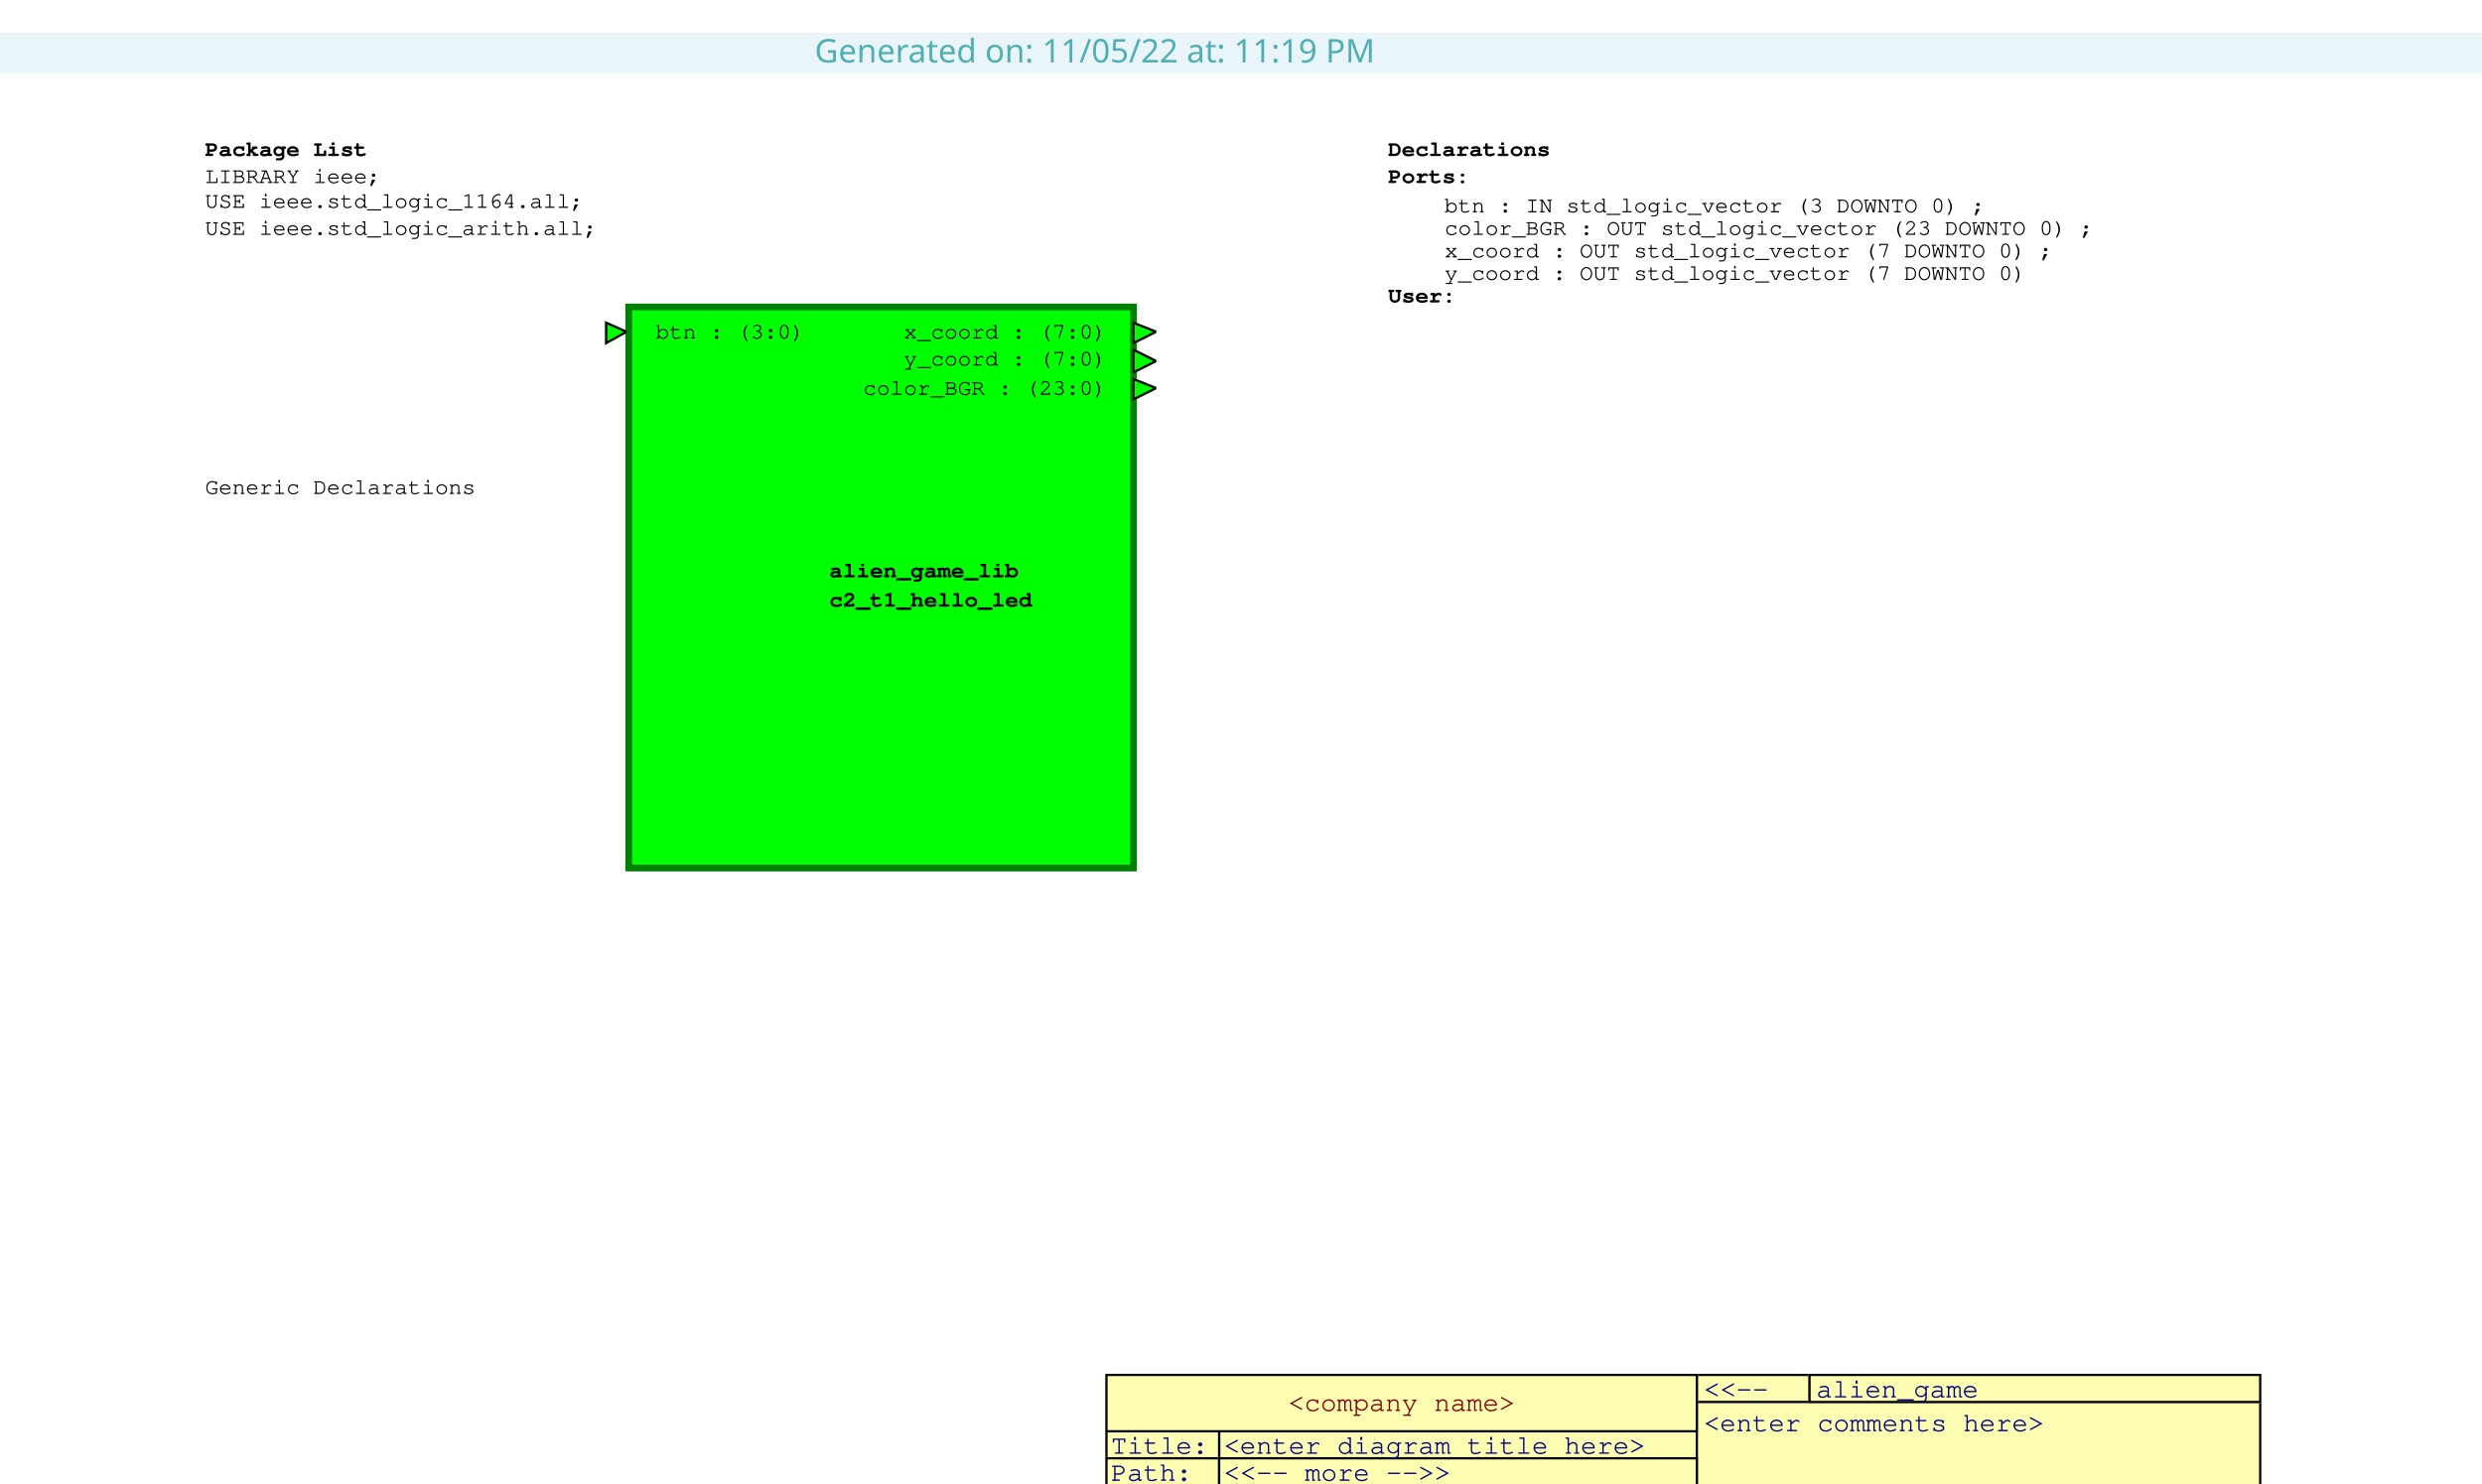
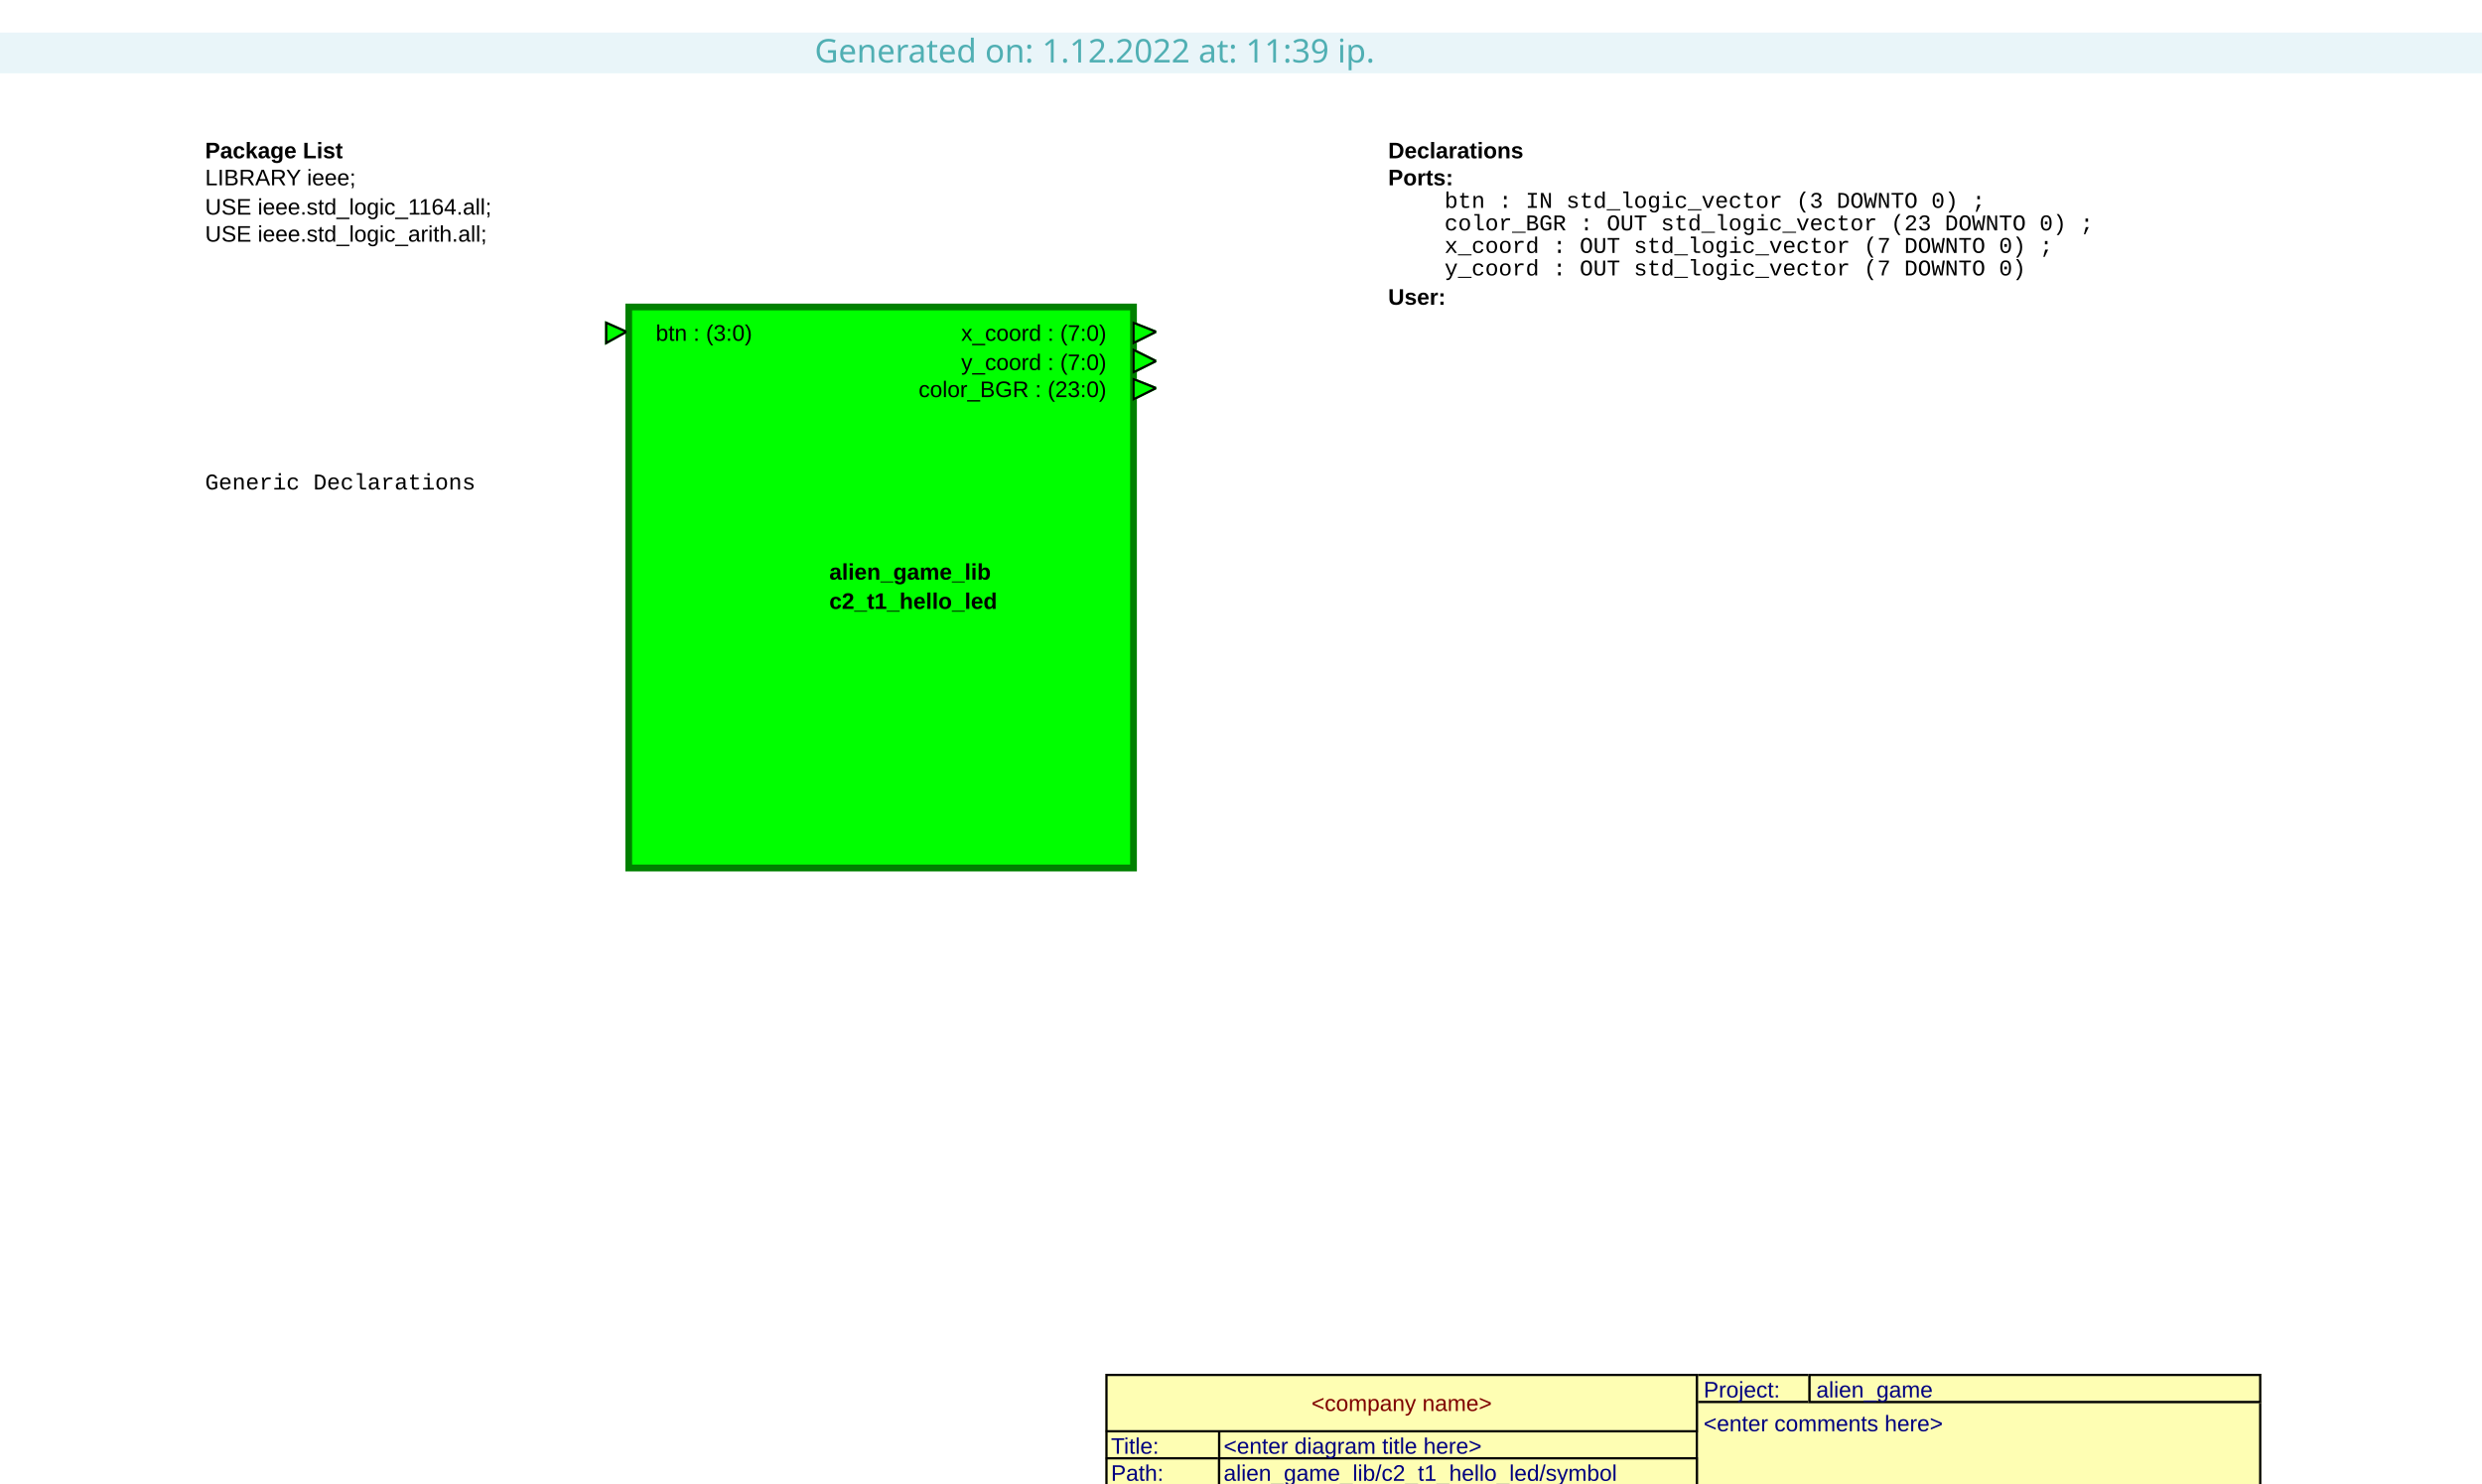
<svg xmlns="http://www.w3.org/2000/svg" version="1.1">
  <g id="viewport" transform="translate(0,-100)">
    <defs>
      <style type="text/css">
.allText {font-family:Sans-Serif;fill:darkcyan;}
.subTitleText {font-size:20;font-weight:bold;}
.normalText {font-size:15;}
.smallText {font-size:12;}
.boldText {font-weight:bold;}
.rightText {text-anchor:end;}
.centerText {text-anchor:middle;}
.dragRect {fill:darkcyan;stroke:none;opacity:0.4;}
</style>
      <symbol id="upArrow" overflow="visible" style="stroke:darkcyan;fill:darkcyan;stroke-width:1;" pointer-events="none">
        <polygon points="5,0 10,5 0,5 5,0" />
      </symbol>
      <symbol id="leftArrow" overflow="visible" style="stroke:darkcyan;fill:darkcyan;stroke-width:1;" pointer-events="none">
        <polygon points="0,5 5,0 5,10 0,5" />
      </symbol>
      <symbol id="rightArrow" overflow="visible" style="stroke:darkcyan;fill:darkcyan;stroke-width:1;" pointer-events="none">
        <polygon points="5,0 10,5 5,10 5,0" />
      </symbol>
      <symbol id="downArrow" overflow="visible" style="stroke:darkcyan;fill:darkcyan;stroke-width:1;" pointer-events="none">
        <polygon points="0,0 5,5 10,0 0,0" />
      </symbol>
    </defs>
    <svg id="mainMap" x="0" y="150" viewBox="0 0 917 617" width="912" height="512">
      <clipPath id="SVG_Clip">
        <rect x="0" y="0" width="917" height="617" />
      </clipPath>
      <g id="hds_models" style="clip-path:url(#SVG_Clip)">
        <rect id="r0" stroke="rgb(0,255,0)" fill="rgb(0,255,0)" stroke-width="1px" stroke-dasharray="" y="76px" x="188px" width="224px" height="249px" rx="0" ry="0" />
        <rect id="r0" stroke="rgb(0,128,0)" fill="none" stroke-width="3px" stroke-dasharray="" y="76px" x="188px" width="224px" height="249px" rx="0" ry="0" />
        <rect id="r0" stroke="rgb(254,254,179)" fill="rgb(254,254,179)" stroke-width="1px" stroke-dasharray="" y="600px" x="450px" width="212px" height="12px" rx="0" ry="0" />
        <rect id="r0" stroke="rgb(0,0,0)" fill="none" stroke-width="1px" stroke-dasharray="" y="600px" x="450px" width="212px" height="12px" rx="0" ry="0" />
        <rect id="r0" stroke="rgb(254,254,179)" fill="rgb(254,254,179)" stroke-width="1px" stroke-dasharray="" y="550px" x="662px" width="50px" height="12px" rx="0" ry="0" />
        <rect id="r0" stroke="rgb(0,0,0)" fill="none" stroke-width="1px" stroke-dasharray="" y="550px" x="662px" width="50px" height="12px" rx="0" ry="0" />
        <rect id="r0" stroke="rgb(254,254,179)" fill="rgb(254,254,179)" stroke-width="1px" stroke-dasharray="" y="575px" x="450px" width="212px" height="12px" rx="0" ry="0" />
        <rect id="r0" stroke="rgb(0,0,0)" fill="none" stroke-width="1px" stroke-dasharray="" y="575px" x="450px" width="212px" height="12px" rx="0" ry="0" />
        <rect id="r0" stroke="rgb(254,254,179)" fill="rgb(254,254,179)" stroke-width="1px" stroke-dasharray="" y="575px" x="400px" width="50px" height="12px" rx="0" ry="0" />
        <rect id="r0" stroke="rgb(0,0,0)" fill="none" stroke-width="1px" stroke-dasharray="" y="575px" x="400px" width="50px" height="12px" rx="0" ry="0" />
        <rect id="r0" stroke="rgb(254,254,179)" fill="rgb(254,254,179)" stroke-width="1px" stroke-dasharray="" y="562px" x="662px" width="250px" height="50px" rx="0" ry="0" />
        <rect id="r0" stroke="rgb(0,0,0)" fill="none" stroke-width="1px" stroke-dasharray="" y="562px" x="662px" width="250px" height="50px" rx="0" ry="0" />
        <rect id="r0" stroke="rgb(254,254,179)" fill="rgb(254,254,179)" stroke-width="1px" stroke-dasharray="" y="550px" x="712px" width="200px" height="12px" rx="0" ry="0" />
        <rect id="r0" stroke="rgb(0,0,0)" fill="none" stroke-width="1px" stroke-dasharray="" y="550px" x="712px" width="200px" height="12px" rx="0" ry="0" />
        <rect id="r0" stroke="rgb(254,254,179)" fill="rgb(254,254,179)" stroke-width="1px" stroke-dasharray="" y="550px" x="400px" width="262px" height="25px" rx="0" ry="0" />
        <rect id="r0" stroke="rgb(0,0,0)" fill="none" stroke-width="1px" stroke-dasharray="" y="550px" x="400px" width="262px" height="25px" rx="0" ry="0" />
        <rect id="r0" stroke="rgb(254,254,179)" fill="rgb(254,254,179)" stroke-width="1px" stroke-dasharray="" y="587px" x="400px" width="50px" height="13px" rx="0" ry="0" />
        <rect id="r0" stroke="rgb(0,0,0)" fill="none" stroke-width="1px" stroke-dasharray="" y="587px" x="400px" width="50px" height="13px" rx="0" ry="0" />
        <rect id="r0" stroke="rgb(254,254,179)" fill="rgb(254,254,179)" stroke-width="1px" stroke-dasharray="" y="600px" x="400px" width="50px" height="12px" rx="0" ry="0" />
        <rect id="r0" stroke="rgb(0,0,0)" fill="none" stroke-width="1px" stroke-dasharray="" y="600px" x="400px" width="50px" height="12px" rx="0" ry="0" />
        <rect id="r0" stroke="rgb(254,254,179)" fill="rgb(254,254,179)" stroke-width="1px" stroke-dasharray="" y="587px" x="450px" width="212px" height="13px" rx="0" ry="0" />
        <rect id="r0" stroke="rgb(0,0,0)" fill="none" stroke-width="1px" stroke-dasharray="" y="587px" x="450px" width="212px" height="13px" rx="0" ry="0" />
        <polyline id="r0" stroke="rgb(0,255,0)" fill="rgb(0,255,0)" stroke-width="1px" stroke-dasharray="" points="422, 87,412, 92,412, 83,422, 87" />
        <polyline id="r0" stroke="rgb(0,0,0)" fill="none" stroke-width="1px" stroke-dasharray="" points="422, 87,412, 92,412, 83,422, 87" />
        <polyline id="r0" stroke="rgb(0,255,0)" fill="rgb(0,255,0)" stroke-width="1px" stroke-dasharray="" points="422, 100,412, 105,412, 95,422, 100" />
        <polyline id="r0" stroke="rgb(0,0,0)" fill="none" stroke-width="1px" stroke-dasharray="" points="422, 100,412, 105,412, 95,422, 100" />
        <polyline id="r0" stroke="rgb(0,255,0)" fill="rgb(0,255,0)" stroke-width="1px" stroke-dasharray="" points="422, 112,412, 117,412, 108,422, 112" />
        <polyline id="r0" stroke="rgb(0,0,0)" fill="none" stroke-width="1px" stroke-dasharray="" points="422, 112,412, 117,412, 108,422, 112" />
        <polyline id="r0" stroke="rgb(0,255,0)" fill="rgb(0,255,0)" stroke-width="1px" stroke-dasharray="" points="187, 87,178, 92,178, 83,187, 87" />
        <polyline id="r0" stroke="rgb(0,0,0)" fill="none" stroke-width="1px" stroke-dasharray="" points="187, 87,178, 92,178, 83,187, 87" />
-         <text x="0" y="9" font-family="courier" fill="rgb(0,0,0)" font-weight="800" font-size="10" text-anchor="start">Package List</text>
-         <text x="0" y="21" font-family="courier" fill="rgb(0,0,0)" font-size="10" text-anchor="start">LIBRARY ieee;</text>
-         <text x="0" y="32" font-family="courier" fill="rgb(0,0,0)" font-size="10" text-anchor="start">USE ieee.std_logic_1164.all;</text>
-         <text x="0" y="44" font-family="courier" fill="rgb(0,0,0)" font-size="10" text-anchor="start">USE ieee.std_logic_arith.all;</text>
-         <text x="525" y="9" font-family="courier" fill="rgb(0,0,0)" font-weight="800" font-size="10" text-anchor="start">Declarations</text>
-         <text x="525" y="21" font-family="courier" fill="rgb(0,0,0)" font-weight="800" font-size="10" text-anchor="start">Ports:</text>
-         <text x="525" y="74" font-family="courier" fill="rgb(0,0,0)" font-weight="800" font-size="10" text-anchor="start">User:</text>
-         <text x="277" y="196" font-family="courier" fill="rgb(0,0,0)" font-weight="800" font-size="10" text-anchor="start">alien_game_lib</text>
-         <text x="277" y="209" font-family="courier" fill="rgb(0,0,0)" font-weight="800" font-size="10" text-anchor="start">c2_t1_hello_led</text>
-         <text x="0" y="159" font-family="courier" fill="rgb(0,0,0)" font-size="10" text-anchor="start">Generic Declarations</text>
-         <text x="400" y="90" font-family="courier" fill="rgb(0,0,0)" font-size="10" text-anchor="end">x_coord : (7:0)</text>
-         <text x="550" y="54" font-family="courier" fill="rgb(0,0,0)" font-size="10" text-anchor="start">x_coord   : OUT    std_logic_vector (7 DOWNTO 0) ;</text>
-         <text x="400" y="102" font-family="courier" fill="rgb(0,0,0)" font-size="10" text-anchor="end">y_coord : (7:0)</text>
-         <text x="550" y="64" font-family="courier" fill="rgb(0,0,0)" font-size="10" text-anchor="start">y_coord   : OUT    std_logic_vector (7 DOWNTO 0)</text>
-         <text x="400" y="115" font-family="courier" fill="rgb(0,0,0)" font-size="10" text-anchor="end">color_BGR : (23:0)</text>
-         <text x="550" y="44" font-family="courier" fill="rgb(0,0,0)" font-size="10" text-anchor="start">color_BGR : OUT    std_logic_vector (23 DOWNTO 0) ;</text>
-         <text x="200" y="90" font-family="courier" fill="rgb(0,0,0)" font-size="10" text-anchor="start">btn : (3:0)</text>
-         <text x="550" y="34" font-family="courier" fill="rgb(0,0,0)" font-size="10" text-anchor="start">btn       : IN     std_logic_vector (3 DOWNTO 0) ;</text>
-         <text x="452" y="610" font-family="courier" fill="rgb(0,0,127)" font-size="12" text-anchor="start">by mqange on 07 loka 2022</text>
-         <text x="665" y="560" font-family="courier" fill="rgb(0,0,127)" font-size="12" text-anchor="start">  &lt;&lt;--</text>
-         <text x="452" y="585" font-family="courier" fill="rgb(0,0,127)" font-size="12" text-anchor="start">&lt;enter diagram title here&gt;</text>
-         <text x="402" y="585" font-family="courier" fill="rgb(0,0,127)" font-size="12" text-anchor="start">Title:</text>
-         <text x="665" y="575" font-family="courier" fill="rgb(0,0,127)" font-size="12" text-anchor="start">&lt;enter comments here&gt;</text>
-         <text x="715" y="560" font-family="courier" fill="rgb(0,0,127)" font-size="12" text-anchor="start">alien_game</text>
-         <text x="531" y="566" font-family="courier" fill="rgb(127,0,0)" font-size="12" text-anchor="middle">&lt;company name&gt;</text>
-         <text x="402" y="597" font-family="courier" fill="rgb(0,0,127)" font-size="12" text-anchor="start">Path:</text>
-         <text x="402" y="610" font-family="courier" fill="rgb(0,0,127)" font-size="12" text-anchor="start">  &lt;&lt;--</text>
-         <text x="452" y="597" font-family="courier" fill="rgb(0,0,127)" font-size="12" text-anchor="start">  &lt;&lt;-- more --&gt;&gt;</text>
+         <text x="0" y="10" font-family="arial" fill="rgb(0,0,0)" font-weight="800" font-size="10" text-anchor="start">Package List</text>
+         <text x="0" y="22" font-family="arial" fill="rgb(0,0,0)" font-size="10" text-anchor="start">LIBRARY ieee;</text>
+         <text x="0" y="35" font-family="arial" fill="rgb(0,0,0)" font-size="10" text-anchor="start">USE ieee.std_logic_1164.all;</text>
+         <text x="0" y="47" font-family="arial" fill="rgb(0,0,0)" font-size="10" text-anchor="start">USE ieee.std_logic_arith.all;</text>
+         <text x="525" y="10" font-family="arial" fill="rgb(0,0,0)" font-weight="800" font-size="10" text-anchor="start">Declarations</text>
+         <text x="525" y="22" font-family="arial" fill="rgb(0,0,0)" font-weight="800" font-size="10" text-anchor="start">Ports:</text>
+         <text x="525" y="75" font-family="arial" fill="rgb(0,0,0)" font-weight="800" font-size="10" text-anchor="start">User:</text>
+         <text x="277" y="197" font-family="arial" fill="rgb(0,0,0)" font-weight="800" font-size="10" text-anchor="start">alien_game_lib</text>
+         <text x="277" y="210" font-family="arial" fill="rgb(0,0,0)" font-weight="800" font-size="10" text-anchor="start">c2_t1_hello_led</text>
+         <text x="0" y="157" font-family="Courier New" fill="rgb(0,0,0)" font-size="10" text-anchor="start">Generic Declarations</text>
+         <text x="400" y="91" font-family="arial" fill="rgb(0,0,0)" font-size="10" text-anchor="end">x_coord : (7:0)</text>
+         <text x="550" y="52" font-family="Courier New" fill="rgb(0,0,0)" font-size="10" text-anchor="start">x_coord   : OUT    std_logic_vector (7 DOWNTO 0) ;</text>
+         <text x="400" y="104" font-family="arial" fill="rgb(0,0,0)" font-size="10" text-anchor="end">y_coord : (7:0)</text>
+         <text x="550" y="62" font-family="Courier New" fill="rgb(0,0,0)" font-size="10" text-anchor="start">y_coord   : OUT    std_logic_vector (7 DOWNTO 0)</text>
+         <text x="400" y="116" font-family="arial" fill="rgb(0,0,0)" font-size="10" text-anchor="end">color_BGR : (23:0)</text>
+         <text x="550" y="42" font-family="Courier New" fill="rgb(0,0,0)" font-size="10" text-anchor="start">color_BGR : OUT    std_logic_vector (23 DOWNTO 0) ;</text>
+         <text x="200" y="91" font-family="arial" fill="rgb(0,0,0)" font-size="10" text-anchor="start">btn : (3:0)</text>
+         <text x="550" y="32" font-family="Courier New" fill="rgb(0,0,0)" font-size="10" text-anchor="start">btn       : IN     std_logic_vector (3 DOWNTO 0) ;</text>
+         <text x="452" y="610" font-family="Arial" fill="rgb(0,0,128)" font-size="10" text-anchor="start">by mqange on 07 loka 2022</text>
+         <text x="665" y="560" font-family="Arial" fill="rgb(0,0,128)" font-size="10" text-anchor="start">Project:</text>
+         <text x="452" y="585" font-family="Arial" fill="rgb(0,0,128)" font-size="10" text-anchor="start">&lt;enter diagram title here&gt;</text>
+         <text x="402" y="585" font-family="Arial" fill="rgb(0,0,128)" font-size="10" text-anchor="start">Title:</text>
+         <text x="665" y="575" font-family="Arial" fill="rgb(0,0,128)" font-size="10" text-anchor="start">&lt;enter comments here&gt;</text>
+         <text x="715" y="560" font-family="Arial" fill="rgb(0,0,128)" font-size="10" text-anchor="start">alien_game</text>
+         <text x="531" y="566" font-family="Arial" fill="rgb(127,0,0)" font-size="10" text-anchor="middle">&lt;company name&gt;</text>
+         <text x="402" y="597" font-family="Arial" fill="rgb(0,0,128)" font-size="10" text-anchor="start">Path:</text>
+         <text x="402" y="610" font-family="Arial" fill="rgb(0,0,128)" font-size="10" text-anchor="start">Edited:</text>
+         <text x="452" y="597" font-family="Arial" fill="rgb(0,0,128)" font-size="10" text-anchor="start">alien_game_lib/c2_t1_hello_led/symbol</text>
      </g>
    </svg>
    <g id="titlebox">
      <g id="genTime" class="allText normalText">
-         <text class="allText smallText" x="300" y="123">Generated on: 11/05/22 at: 11:19 PM</text>
+         <text class="allText smallText" x="300" y="123">Generated on:  1.12.2022 at: 11:39 ip.</text>
      </g>
      <rect stroke="none" fill="rgb(200,230,240)" opacity="0.4" y="112" x="0" width="914" height="15" />
    </g>
  </g>
</svg>
